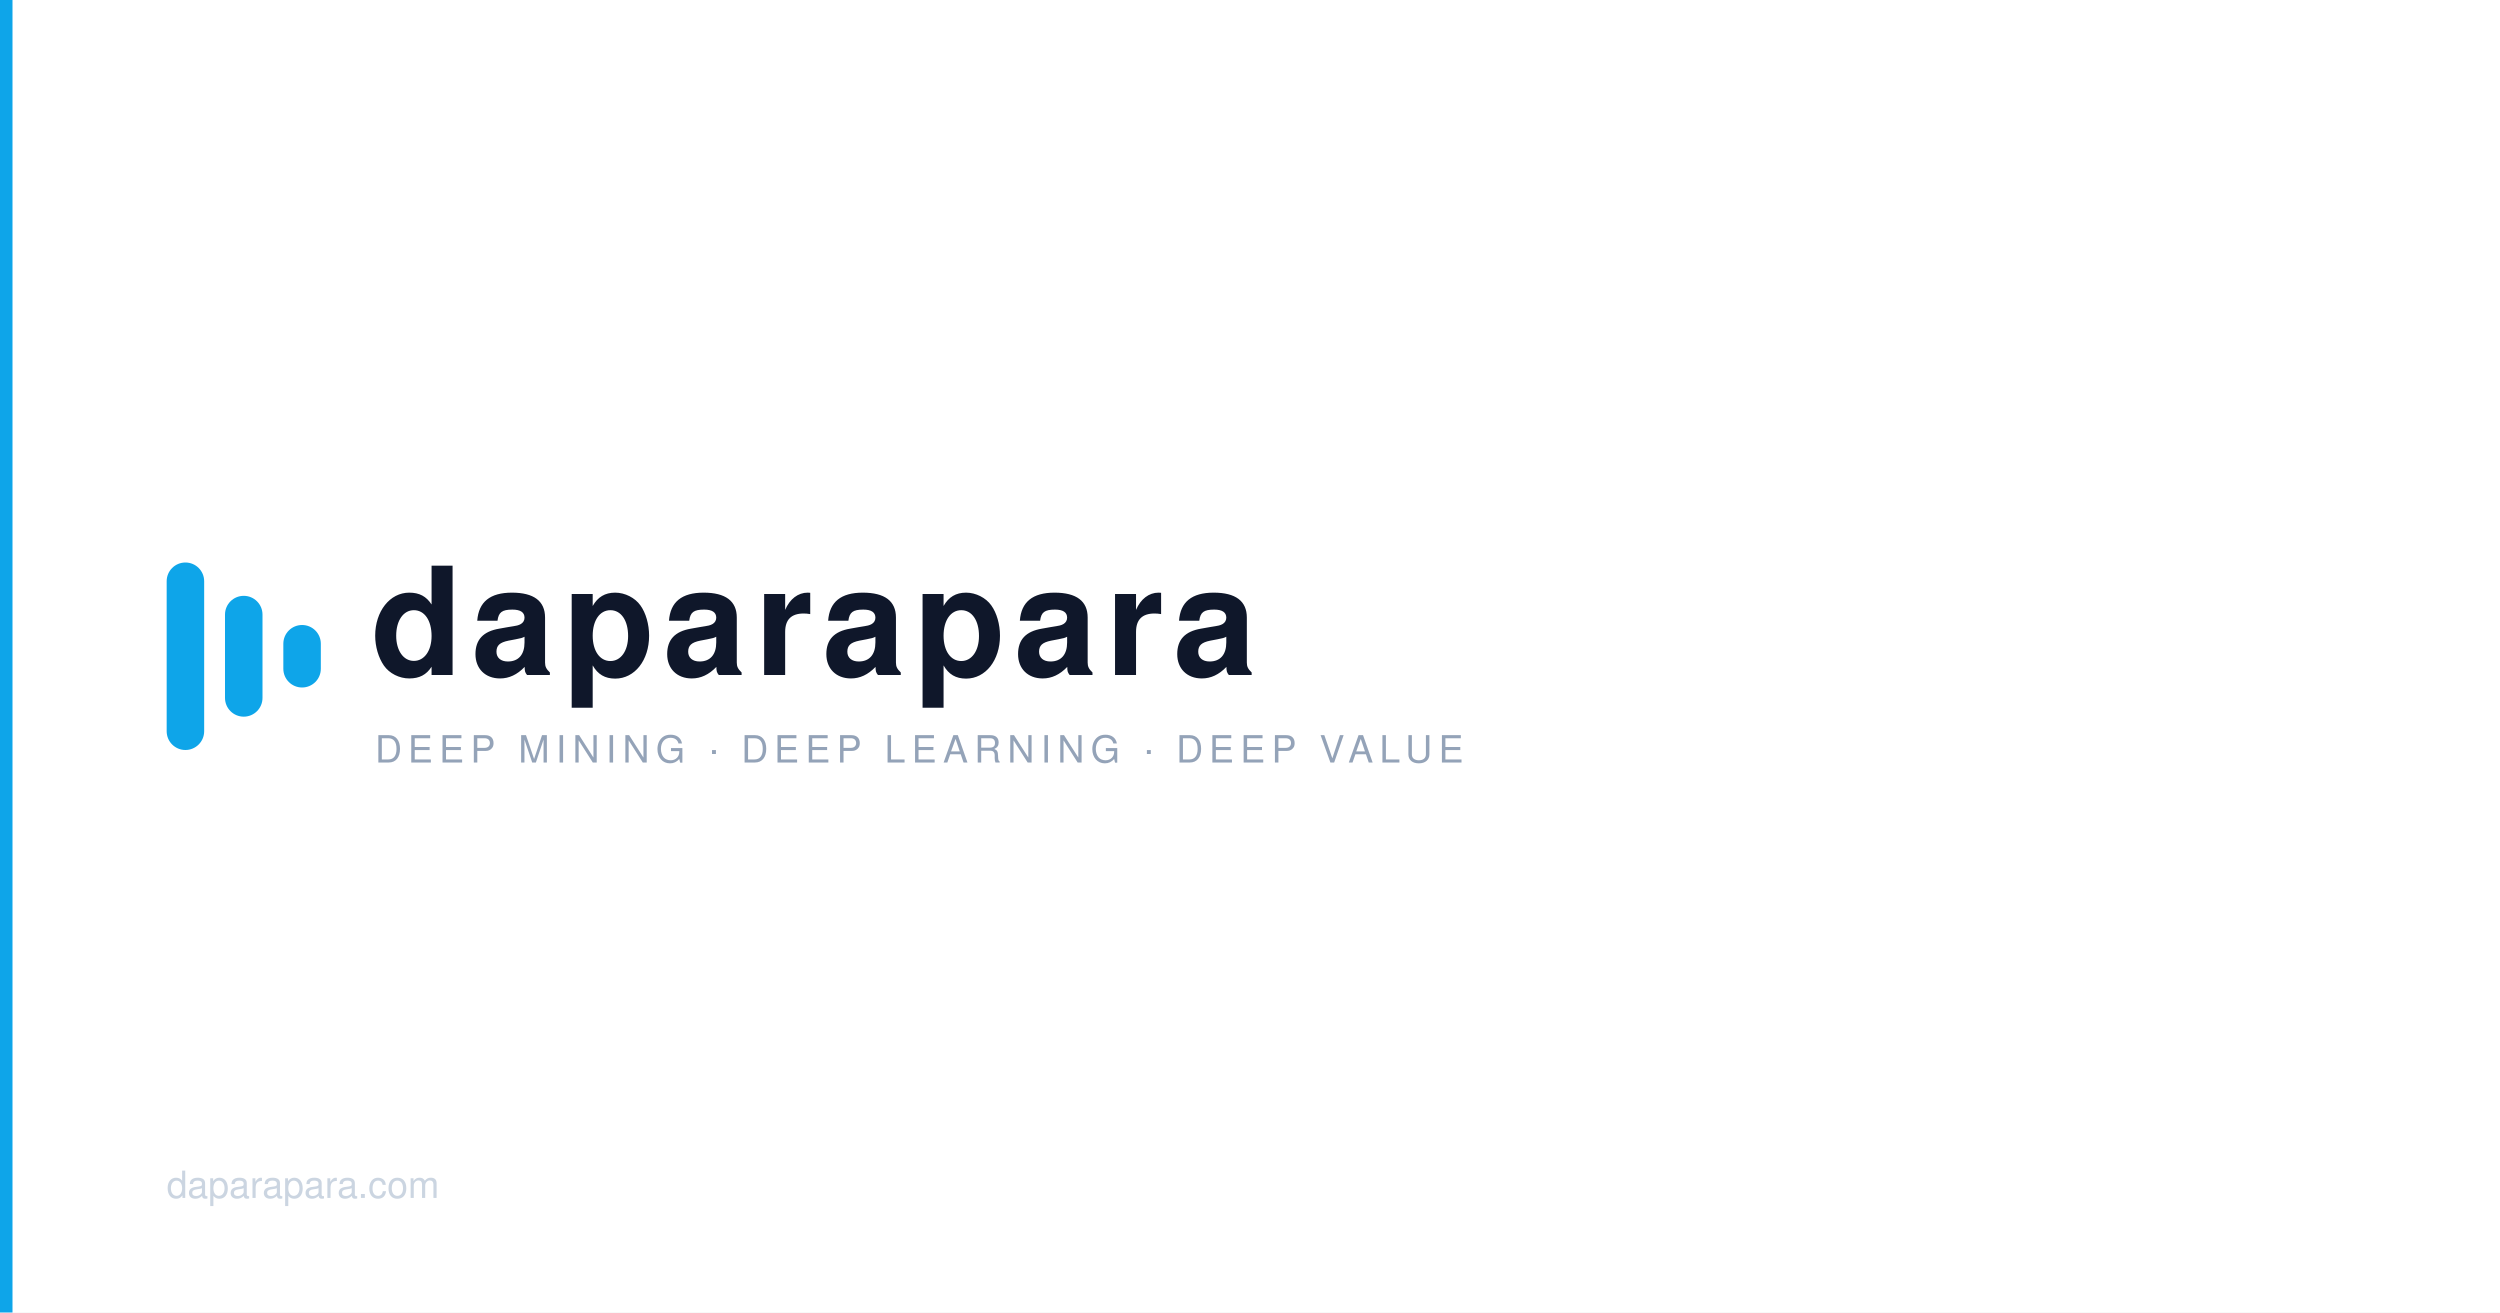
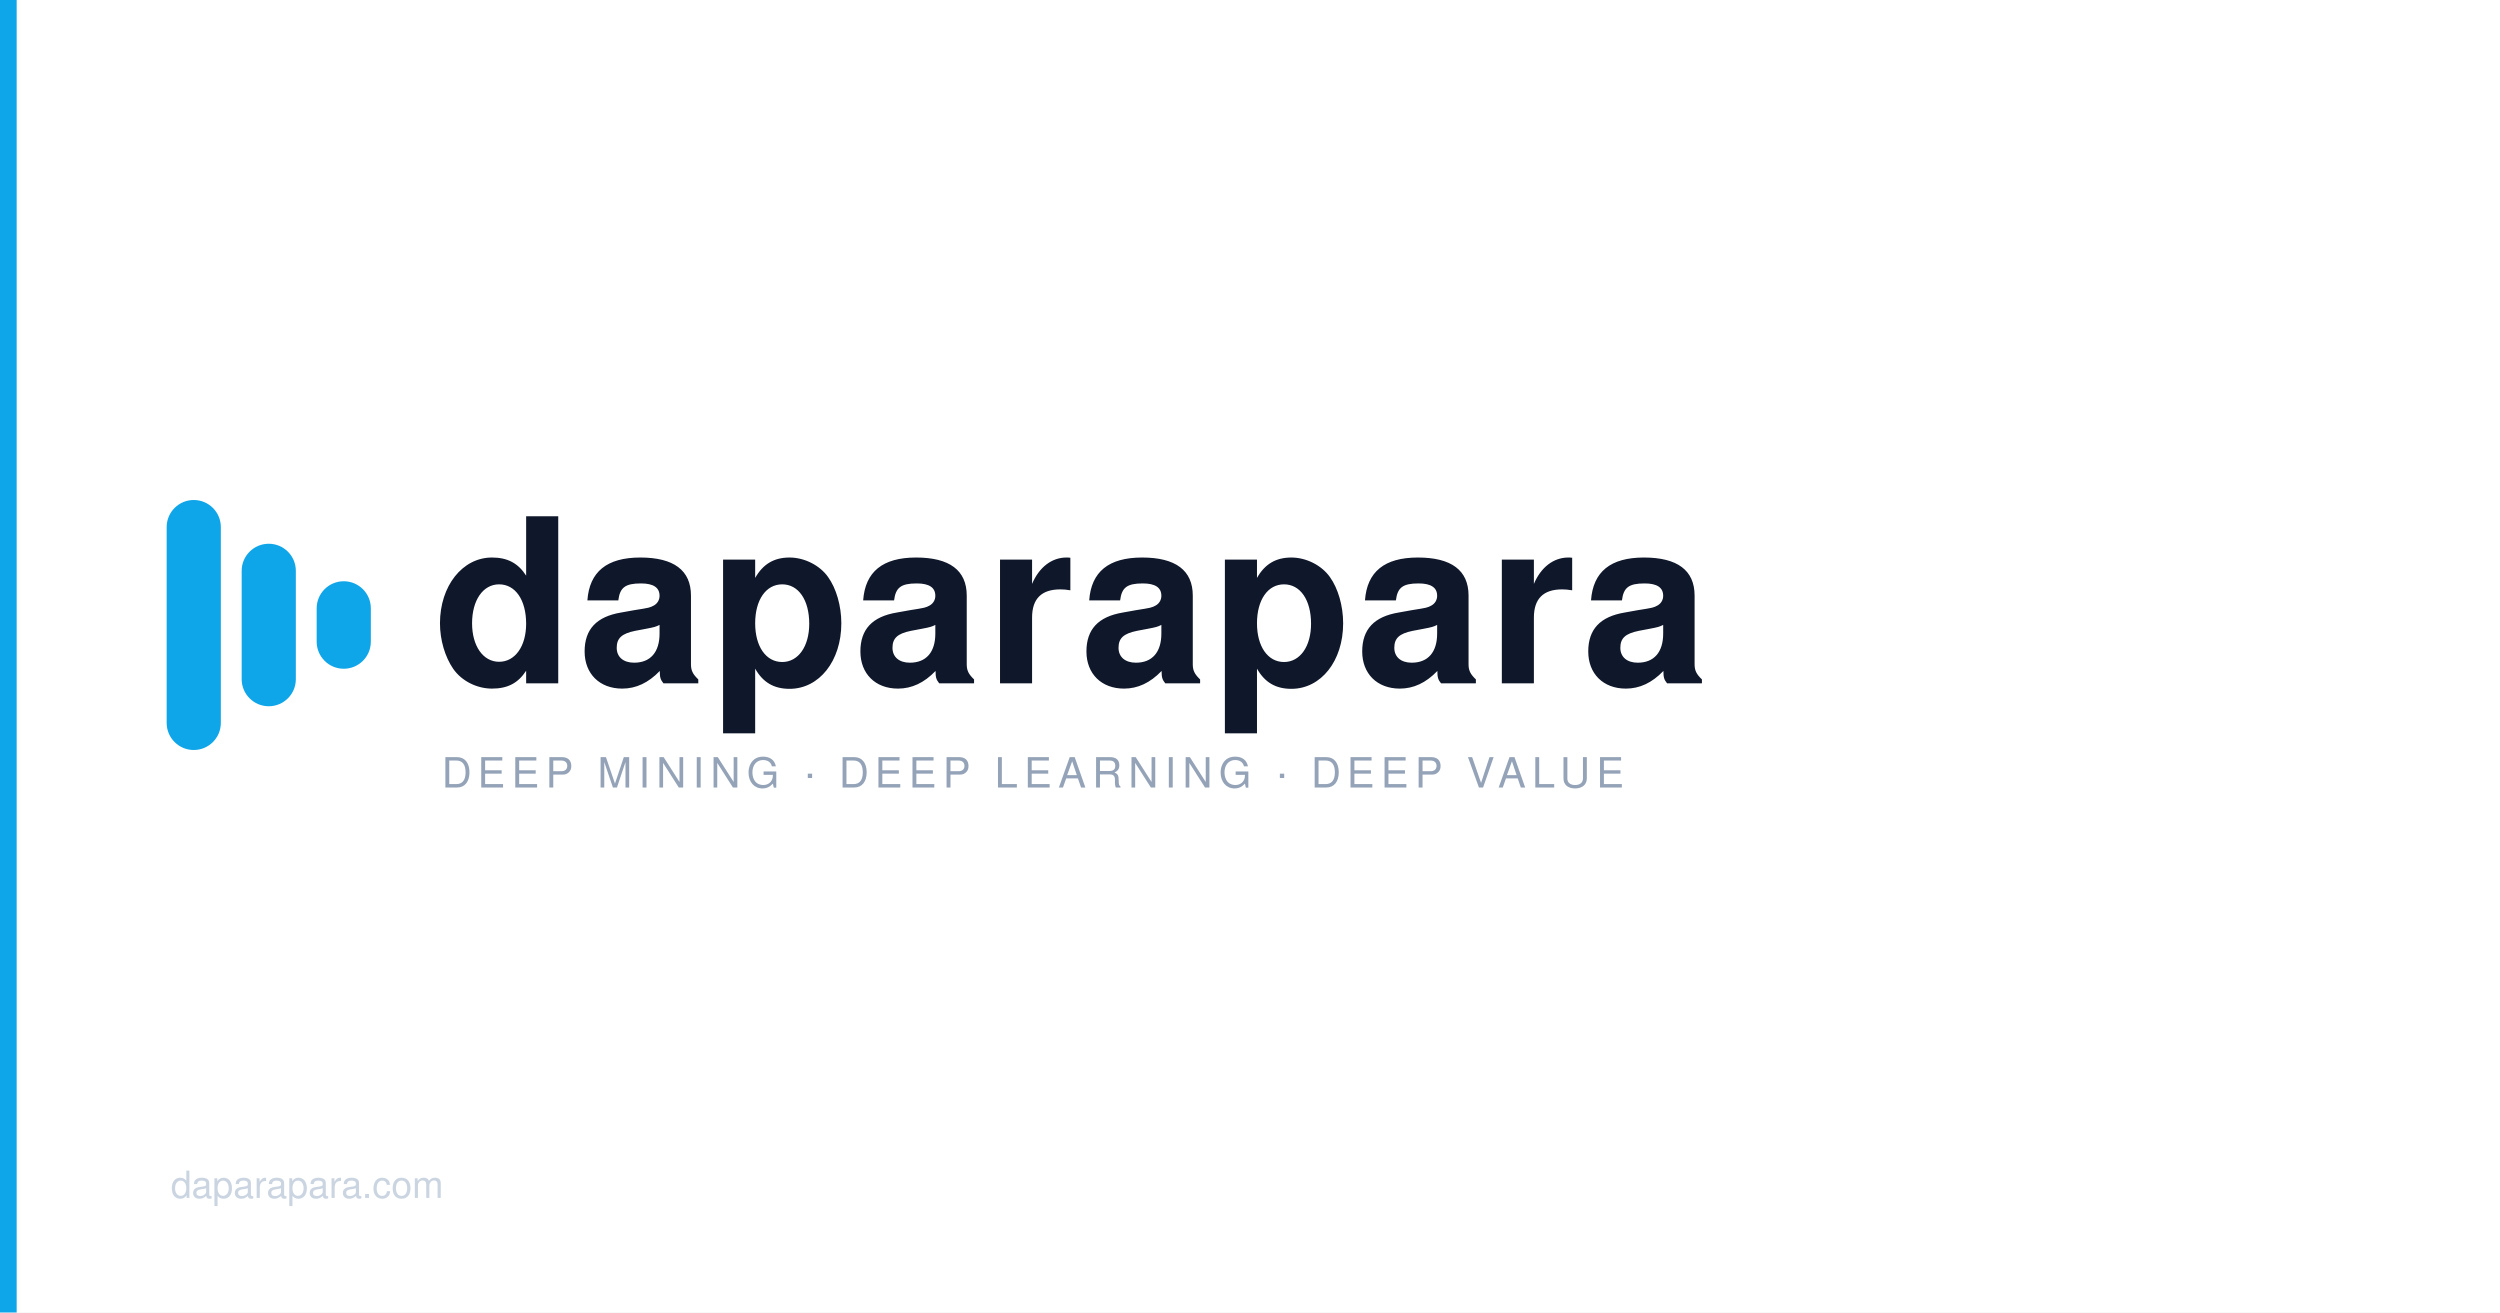
<svg xmlns="http://www.w3.org/2000/svg" viewBox="0 0 1200 630" width="1200" height="630">
  <rect width="1200" height="630" fill="#ffffff" />
-   <rect x="0" y="0" width="6" height="630" fill="#0ea5e9" />
-   <rect x="80" y="270" width="18" height="90" rx="9" fill="#0ea5e9" />
-   <rect x="108" y="286" width="18" height="58" rx="9" fill="#0ea5e9" />
-   <rect x="136" y="300" width="18" height="30" rx="9" fill="#0ea5e9" />
-   <text x="178" y="324" font-family="-apple-system, BlinkMacSystemFont, 'Segoe UI', Helvetica, Arial, sans-serif" font-size="72" font-weight="800" fill="#0f172a" letter-spacing="4">daparapara</text>
-   <text x="180" y="366" font-family="-apple-system, BlinkMacSystemFont, 'Segoe UI', Helvetica, Arial, sans-serif" font-size="18" font-weight="400" fill="#94a3b8" letter-spacing="3">DEEP MINING · DEEP LEARNING · DEEP VALUE</text>
-   <text x="80" y="575" font-family="-apple-system, BlinkMacSystemFont, 'Segoe UI', Helvetica, Arial, sans-serif" font-size="18" fill="#cbd5e1">daparapara.com</text>
+   <rect x="0" y="0" width="8" height="630" fill="#0ea5e9" />
+   <rect x="80" y="240" width="26" height="120" rx="13" fill="#0ea5e9" />
+   <rect x="116" y="261" width="26" height="78" rx="13" fill="#0ea5e9" />
+   <rect x="152" y="279" width="26" height="42" rx="13" fill="#0ea5e9" />
+   <text x="208" y="328" font-family="-apple-system, BlinkMacSystemFont, 'Segoe UI', Helvetica, Arial, sans-serif" font-size="110" font-weight="900" fill="#0f172a" letter-spacing="2">daparapara</text>
+   <text x="212" y="378" font-family="-apple-system, BlinkMacSystemFont, 'Segoe UI', Helvetica, Arial, sans-serif" font-size="20" font-weight="400" fill="#94a3b8" letter-spacing="3">DEEP MINING · DEEP LEARNING · DEEP VALUE</text>
+   <text x="82" y="575" font-family="-apple-system, BlinkMacSystemFont, 'Segoe UI', Helvetica, Arial, sans-serif" font-size="18" fill="#cbd5e1">daparapara.com</text>
</svg>
